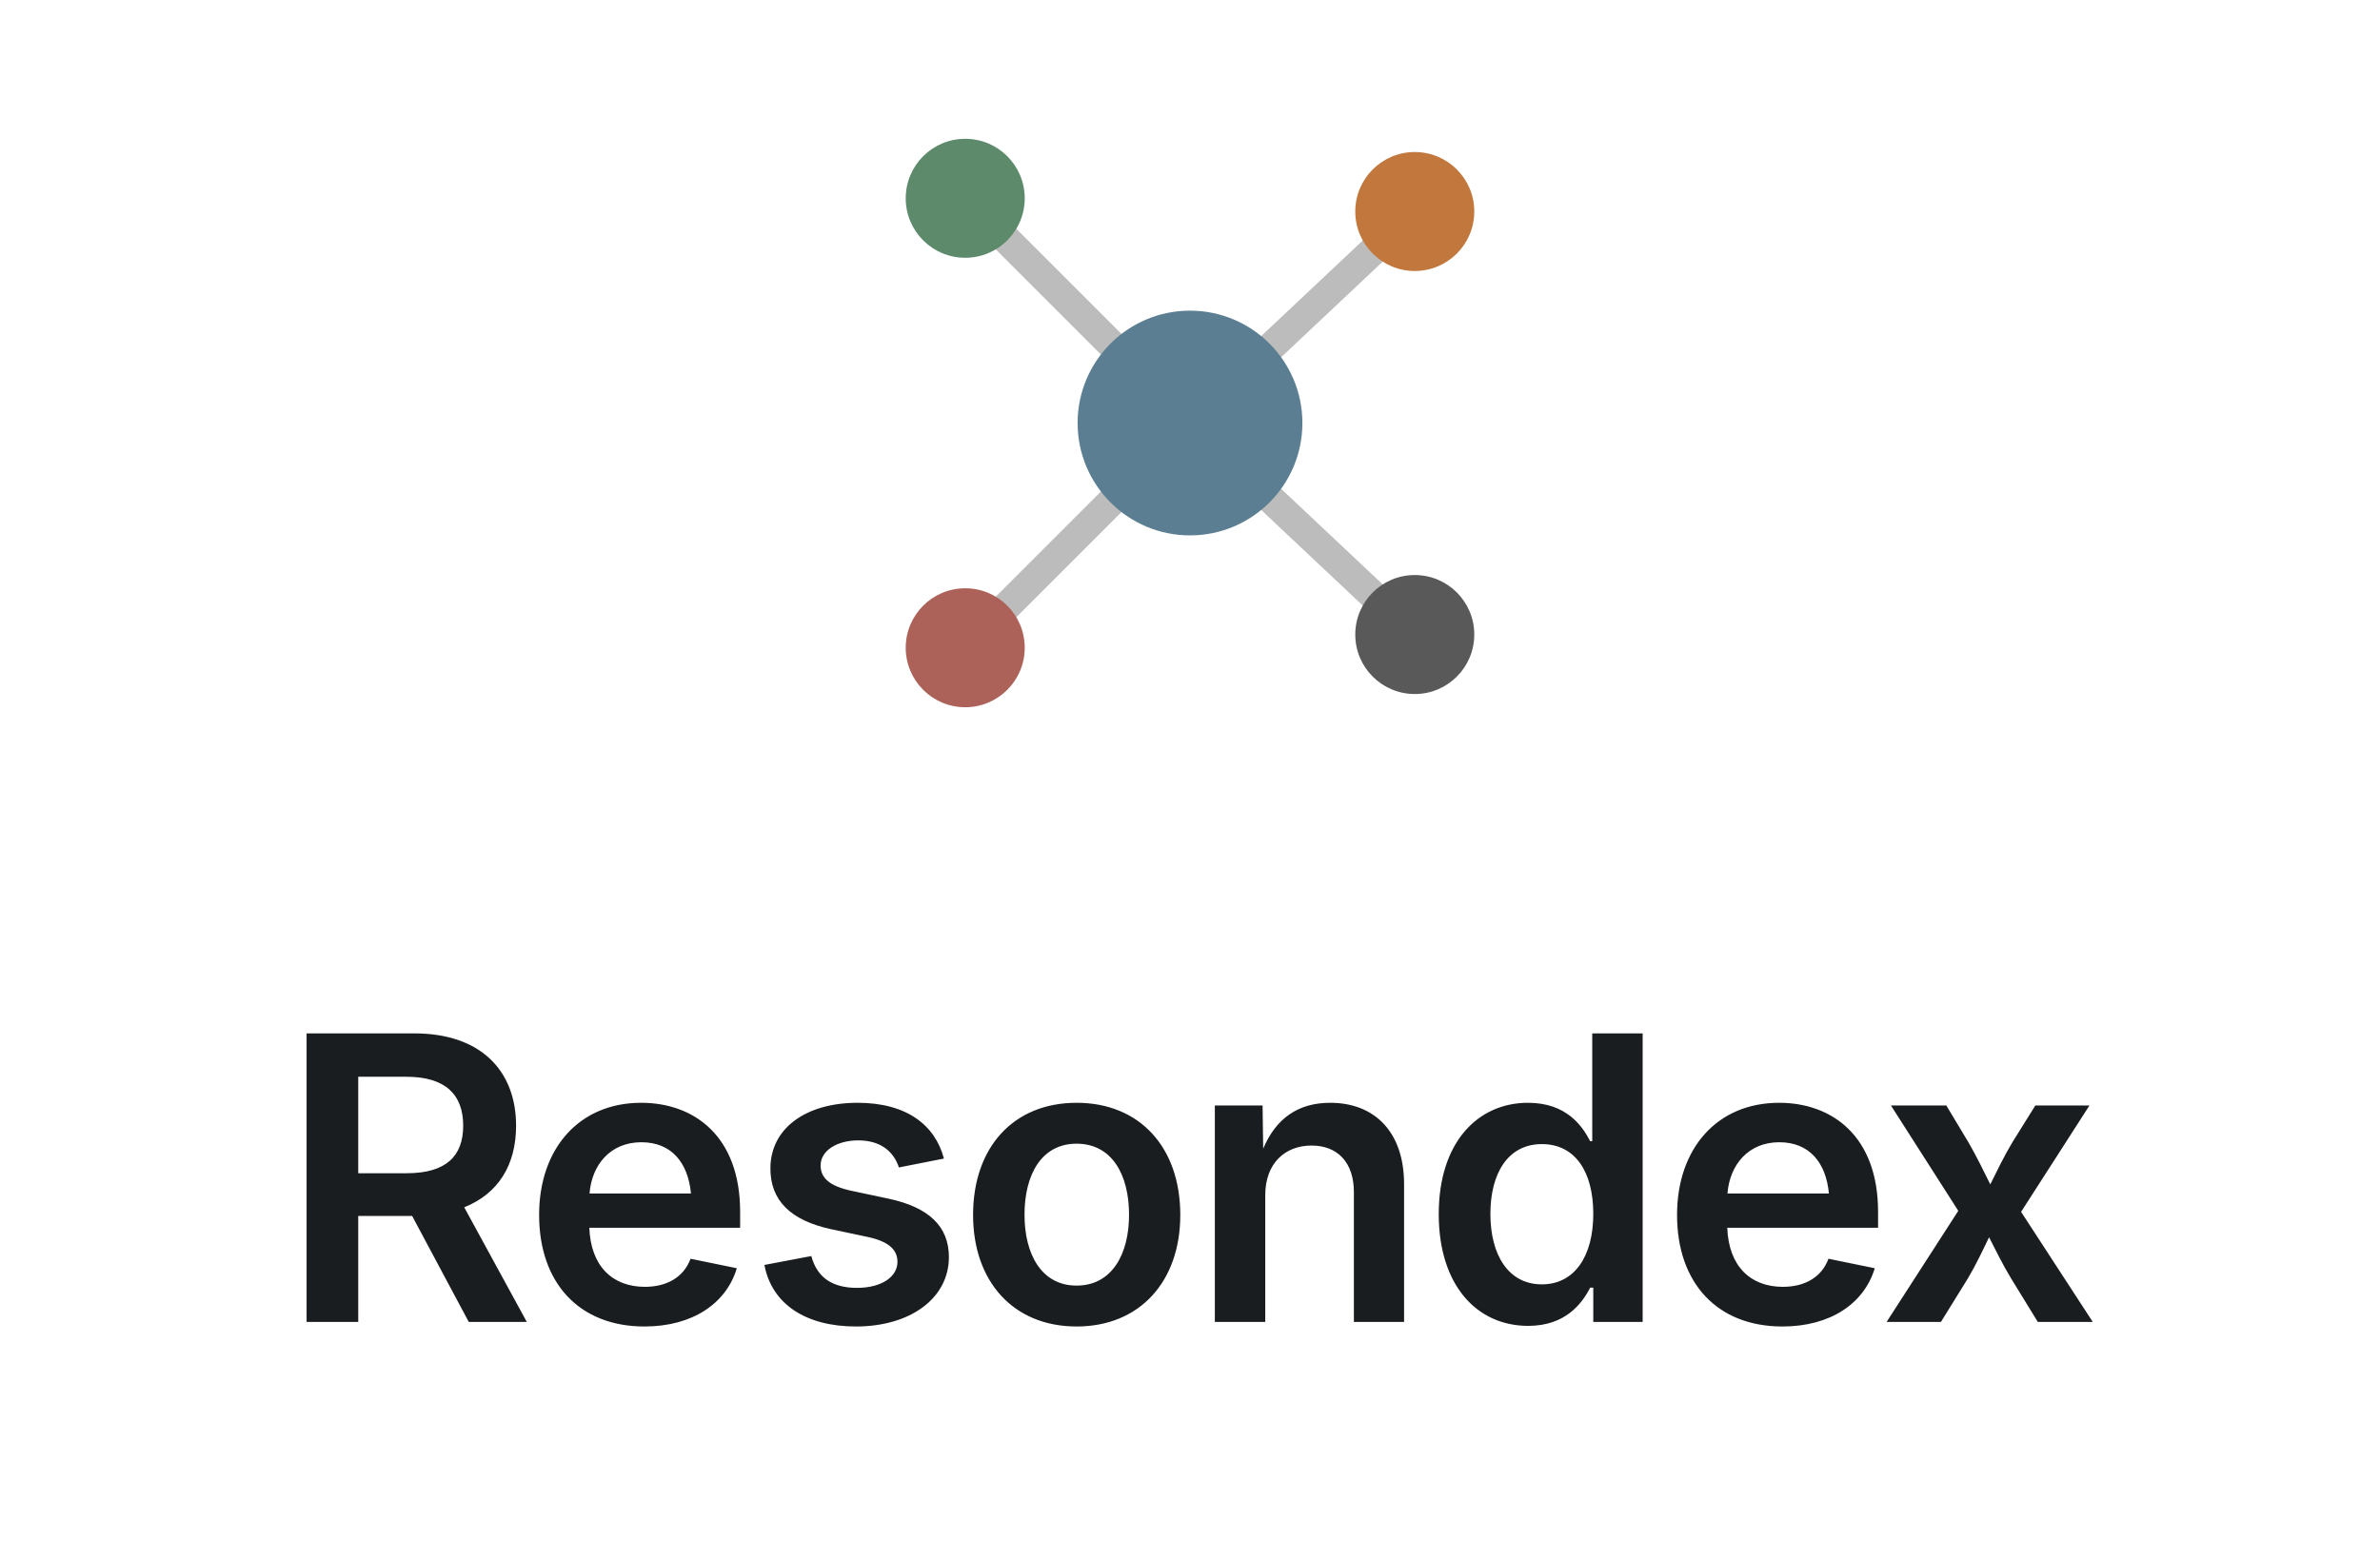
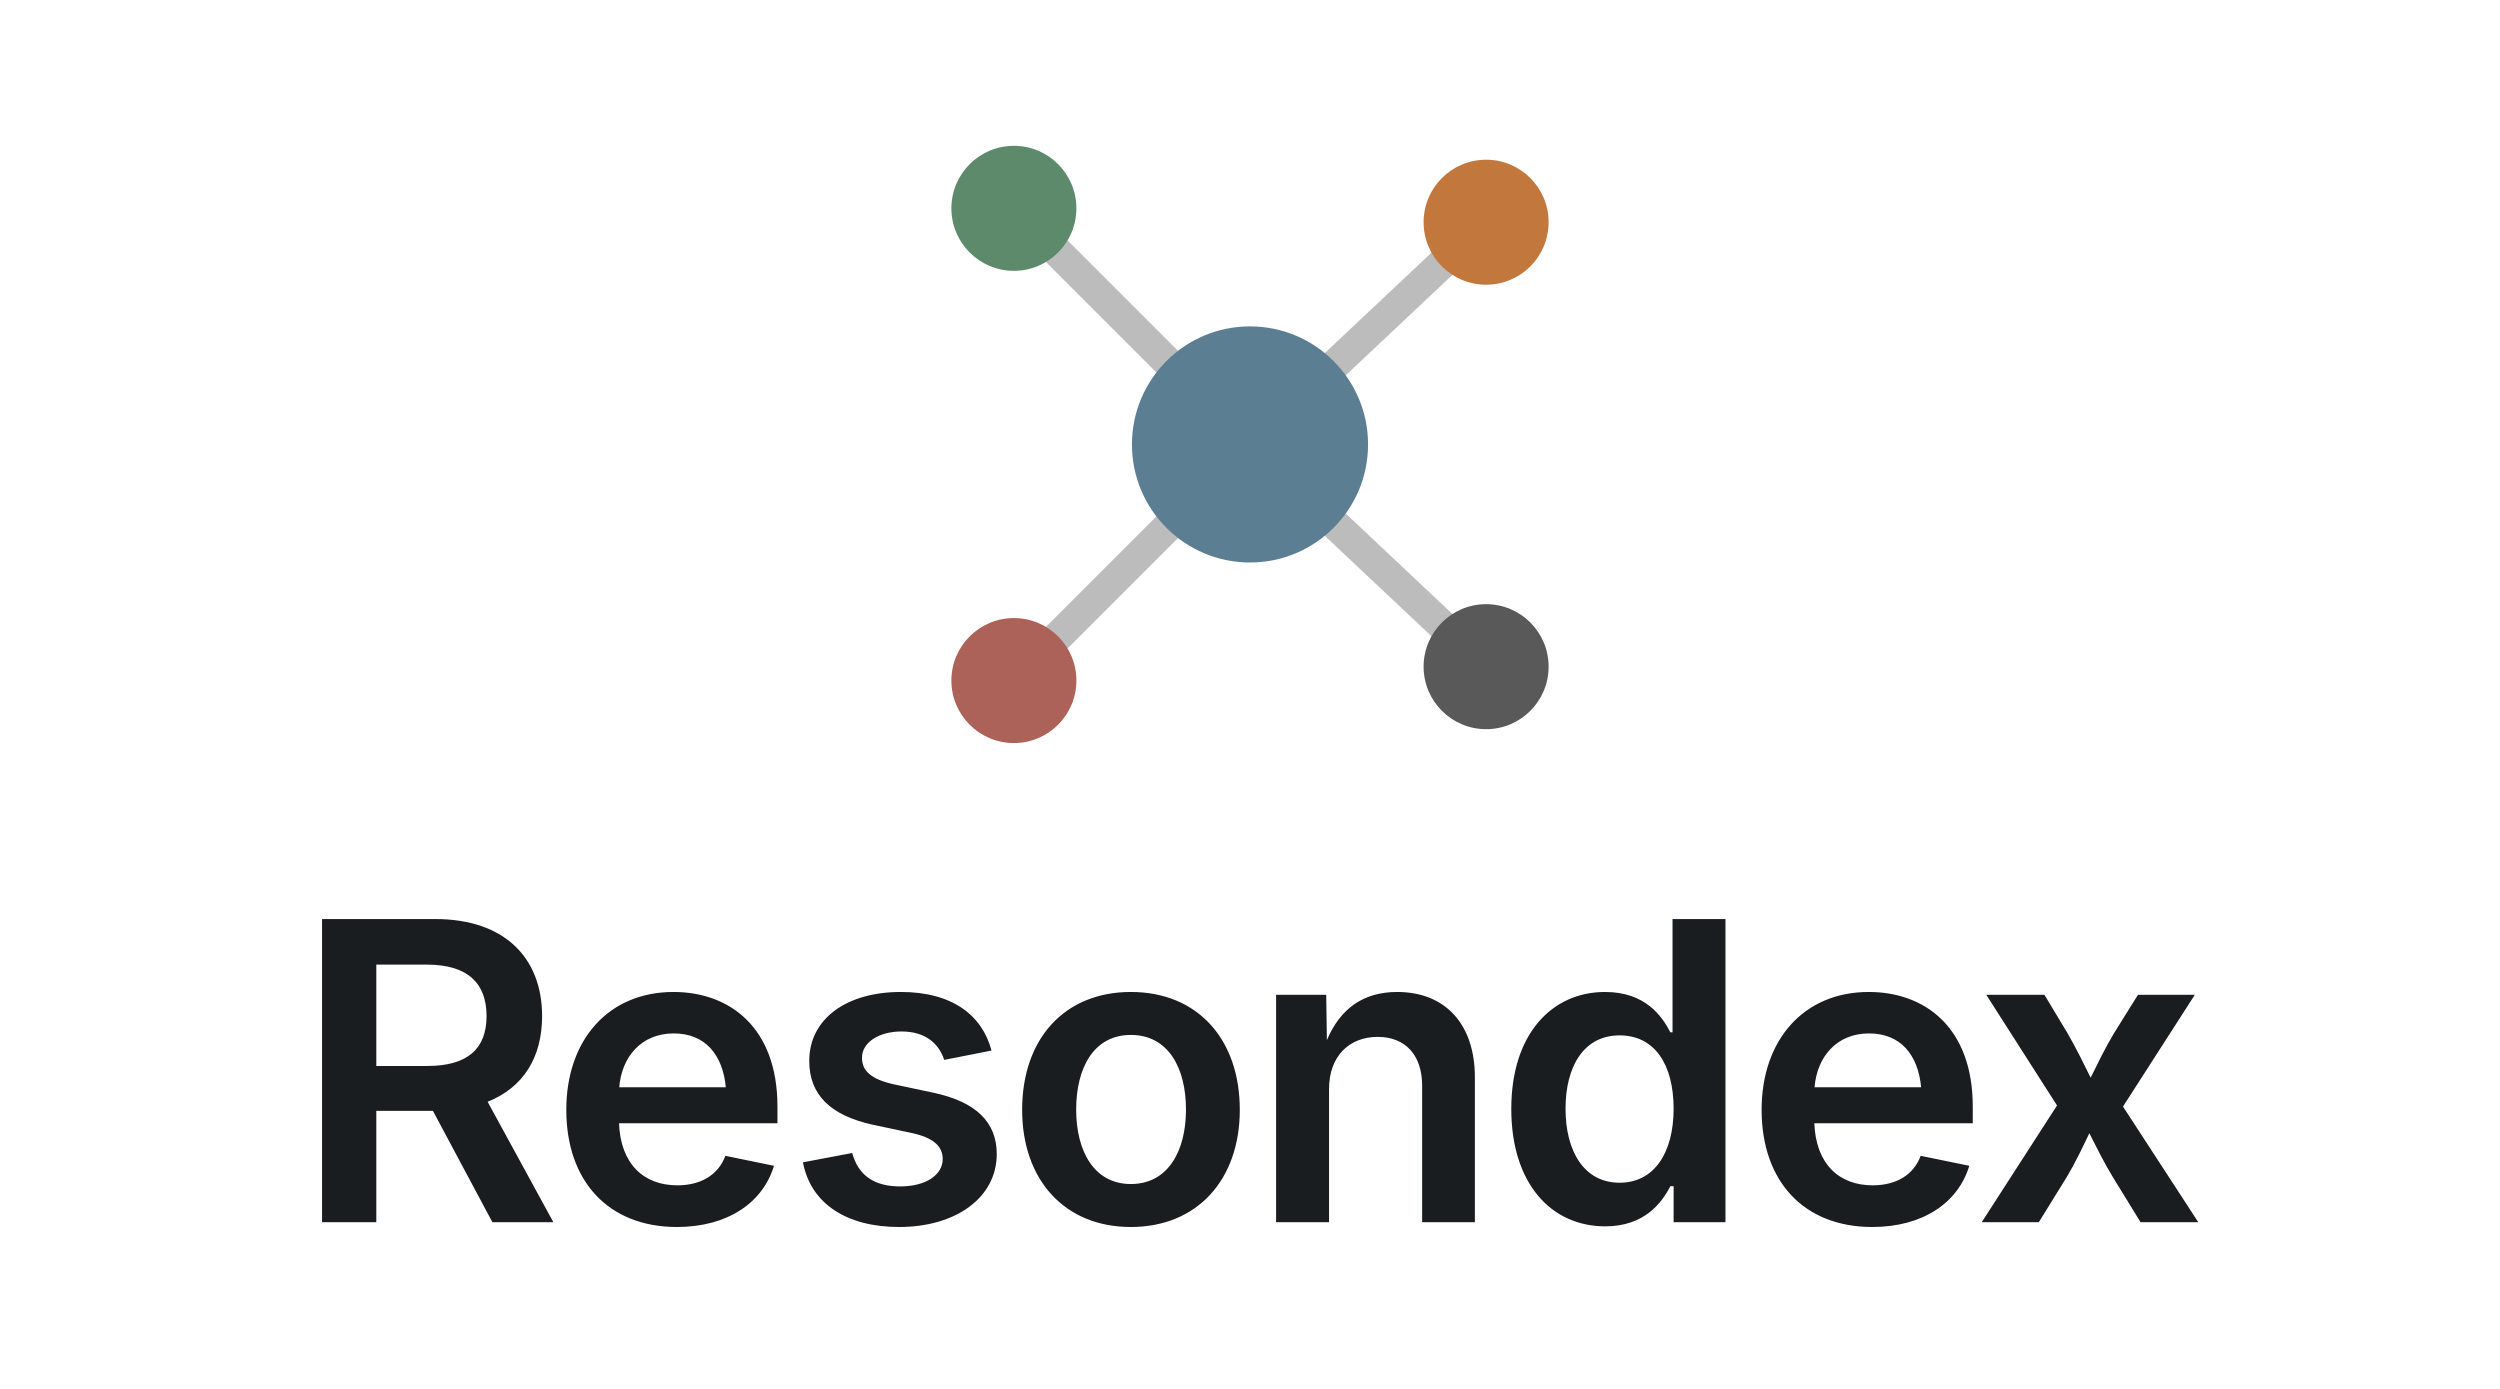
- <svg xmlns="http://www.w3.org/2000/svg" width="180" height="118" viewBox="0 0 180 118" role="img" aria-label="Resondex">
+ <svg xmlns="http://www.w3.org/2000/svg" width="180" height="100" viewBox="0 0 180 100" role="img" aria-label="Resondex">
  <g transform="translate(58 0)">
    <g stroke="#595959" stroke-width="2.2" stroke-opacity="0.4" stroke-linecap="round">
      <line x1="32" y1="32" x2="15" y2="15" />
      <line x1="32" y1="32" x2="49" y2="16" />
      <line x1="32" y1="32" x2="15" y2="49" />
      <line x1="32" y1="32" x2="49" y2="48" />
    </g>
    <circle cx="15" cy="15" r="4.5" fill="#5C8A6B" />
    <circle cx="49" cy="16" r="4.5" fill="#C2773C" />
    <circle cx="15" cy="49" r="4.5" fill="#AC6258" />
    <circle cx="49" cy="48" r="4.5" fill="#595959" />
    <circle cx="32" cy="32" r="8.5" fill="#5B7E92" />
  </g>
-   <text x="90" y="100" text-anchor="middle" font-family="Inter, -apple-system, BlinkMacSystemFont, 'Segoe UI', Roboto, Helvetica, Arial, sans-serif" font-weight="600" font-size="30" letter-spacing="-0.7" fill="#1a1d1f">Resondex</text>
+   <text x="90" y="88" text-anchor="middle" font-family="Inter, -apple-system, BlinkMacSystemFont, 'Segoe UI', Roboto, Helvetica, Arial, sans-serif" font-weight="600" font-size="30" letter-spacing="-0.7" fill="#1a1d1f">Resondex</text>
</svg>
